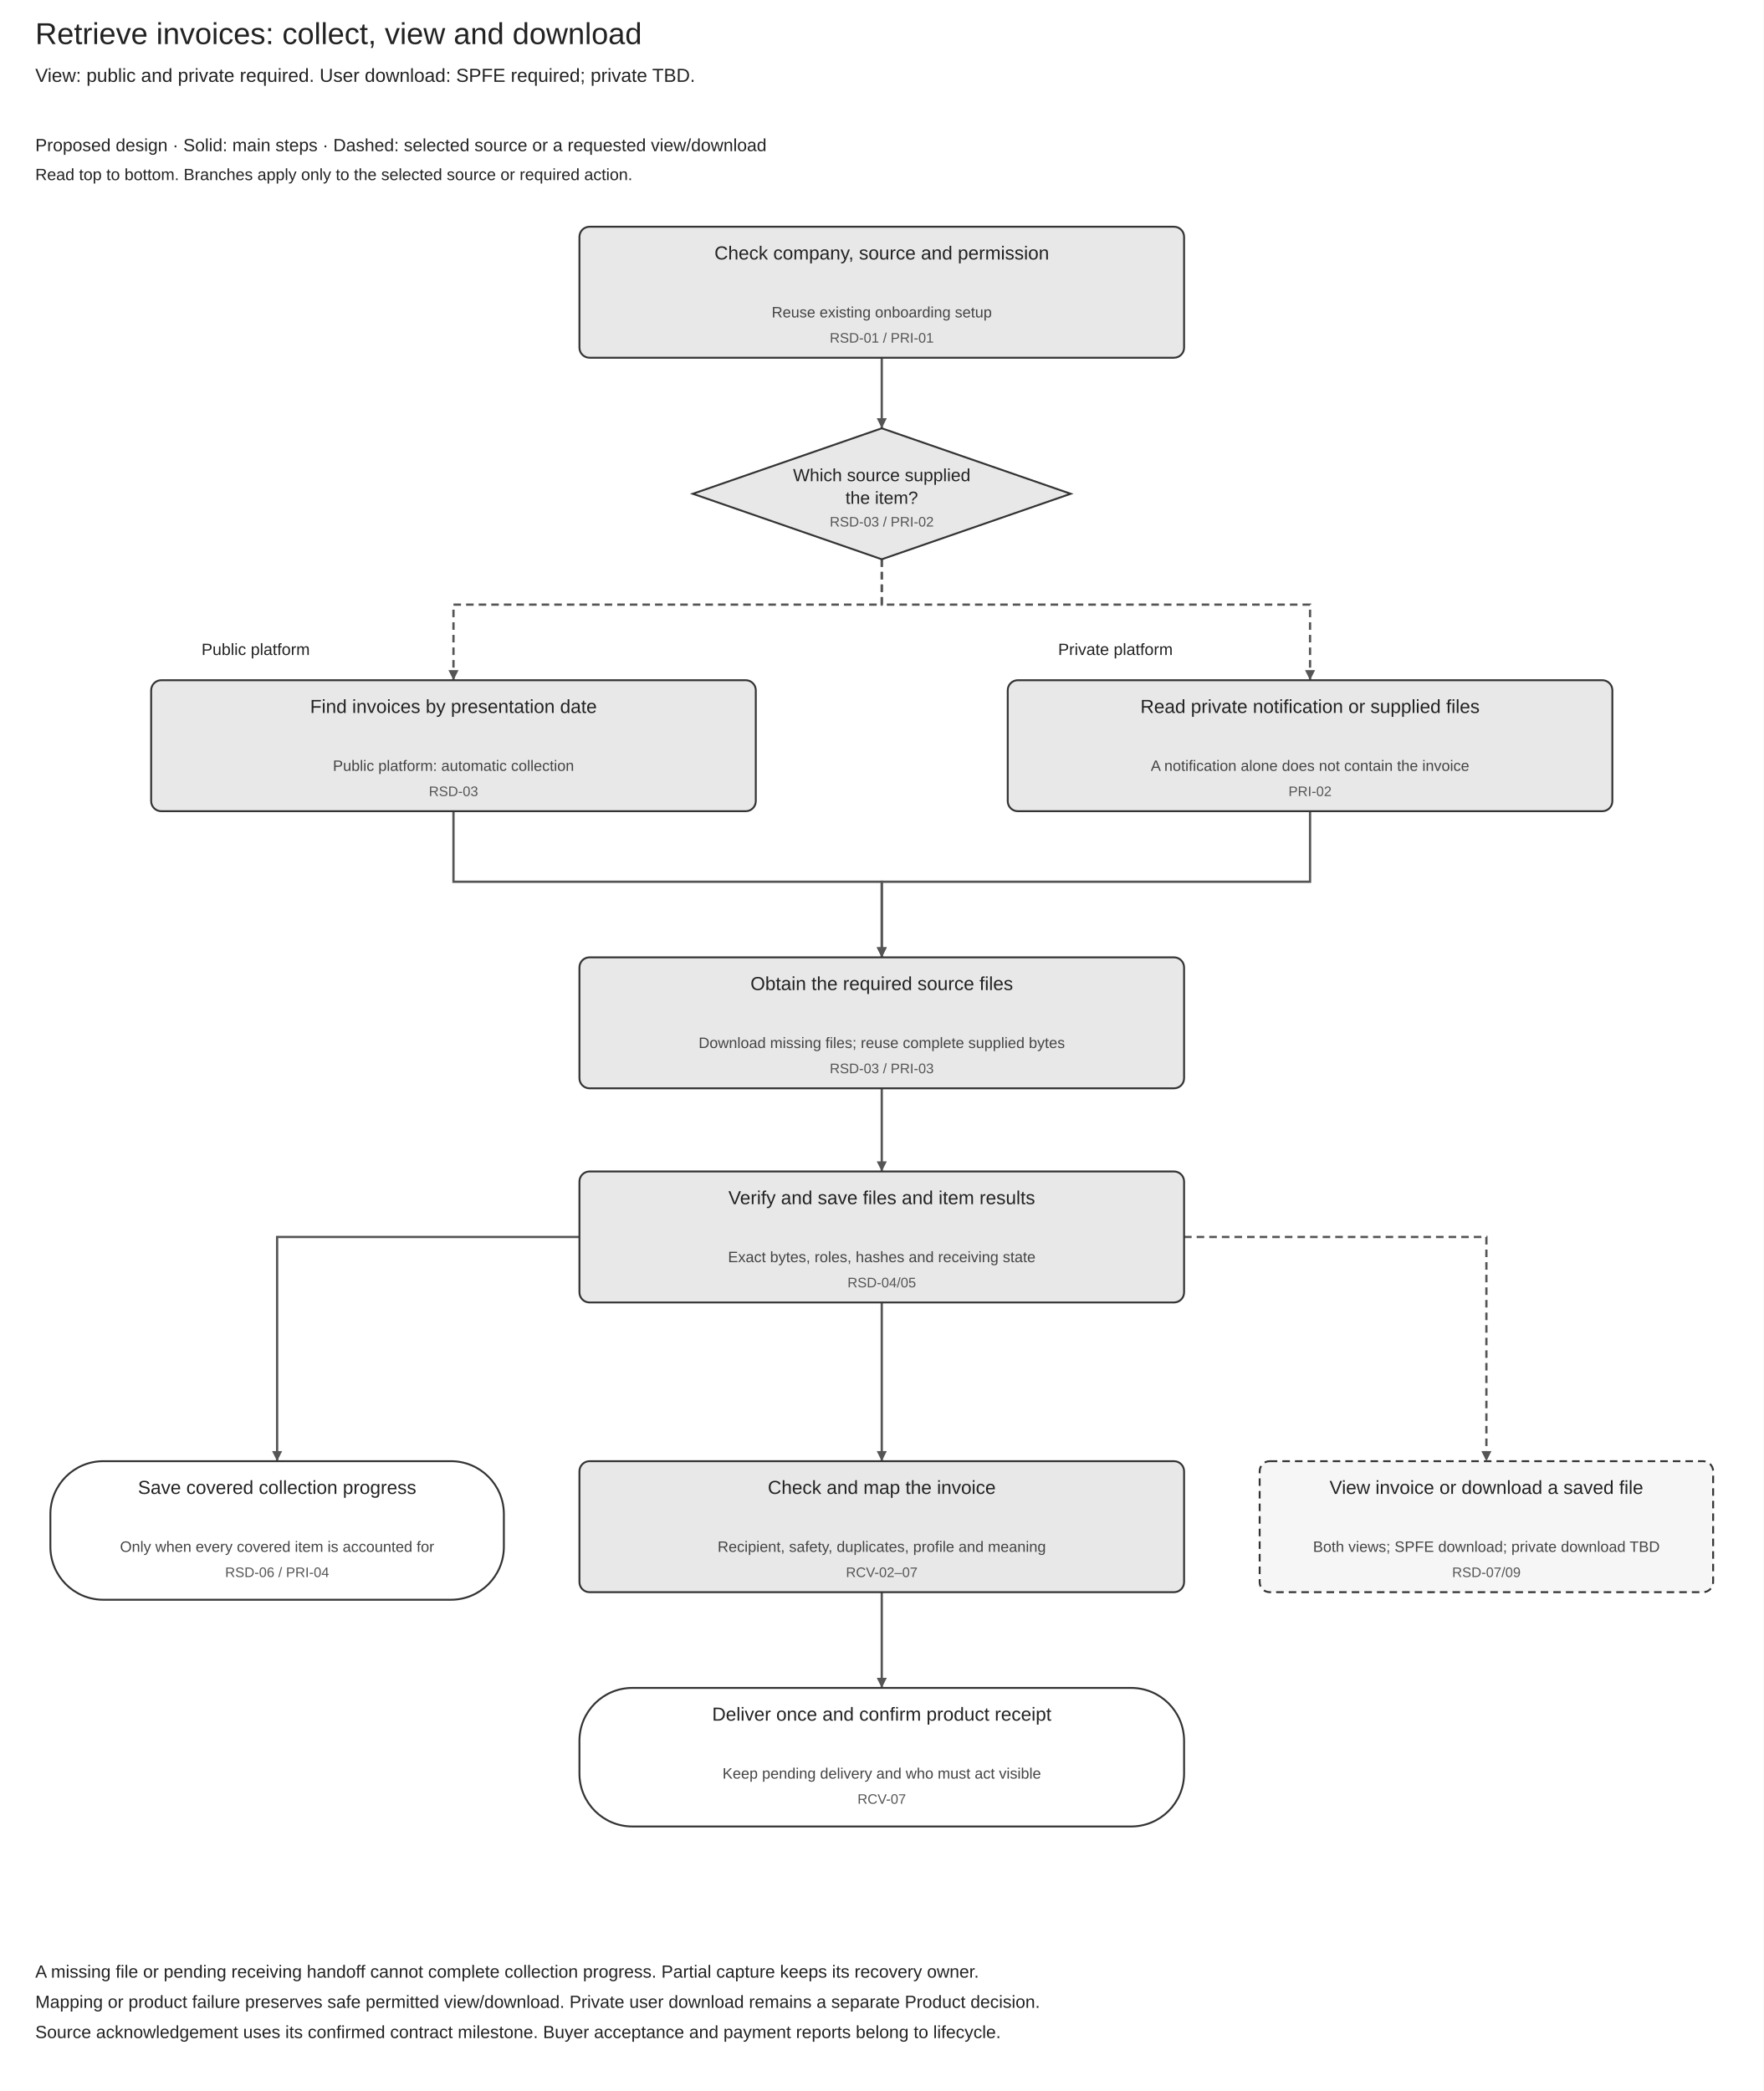
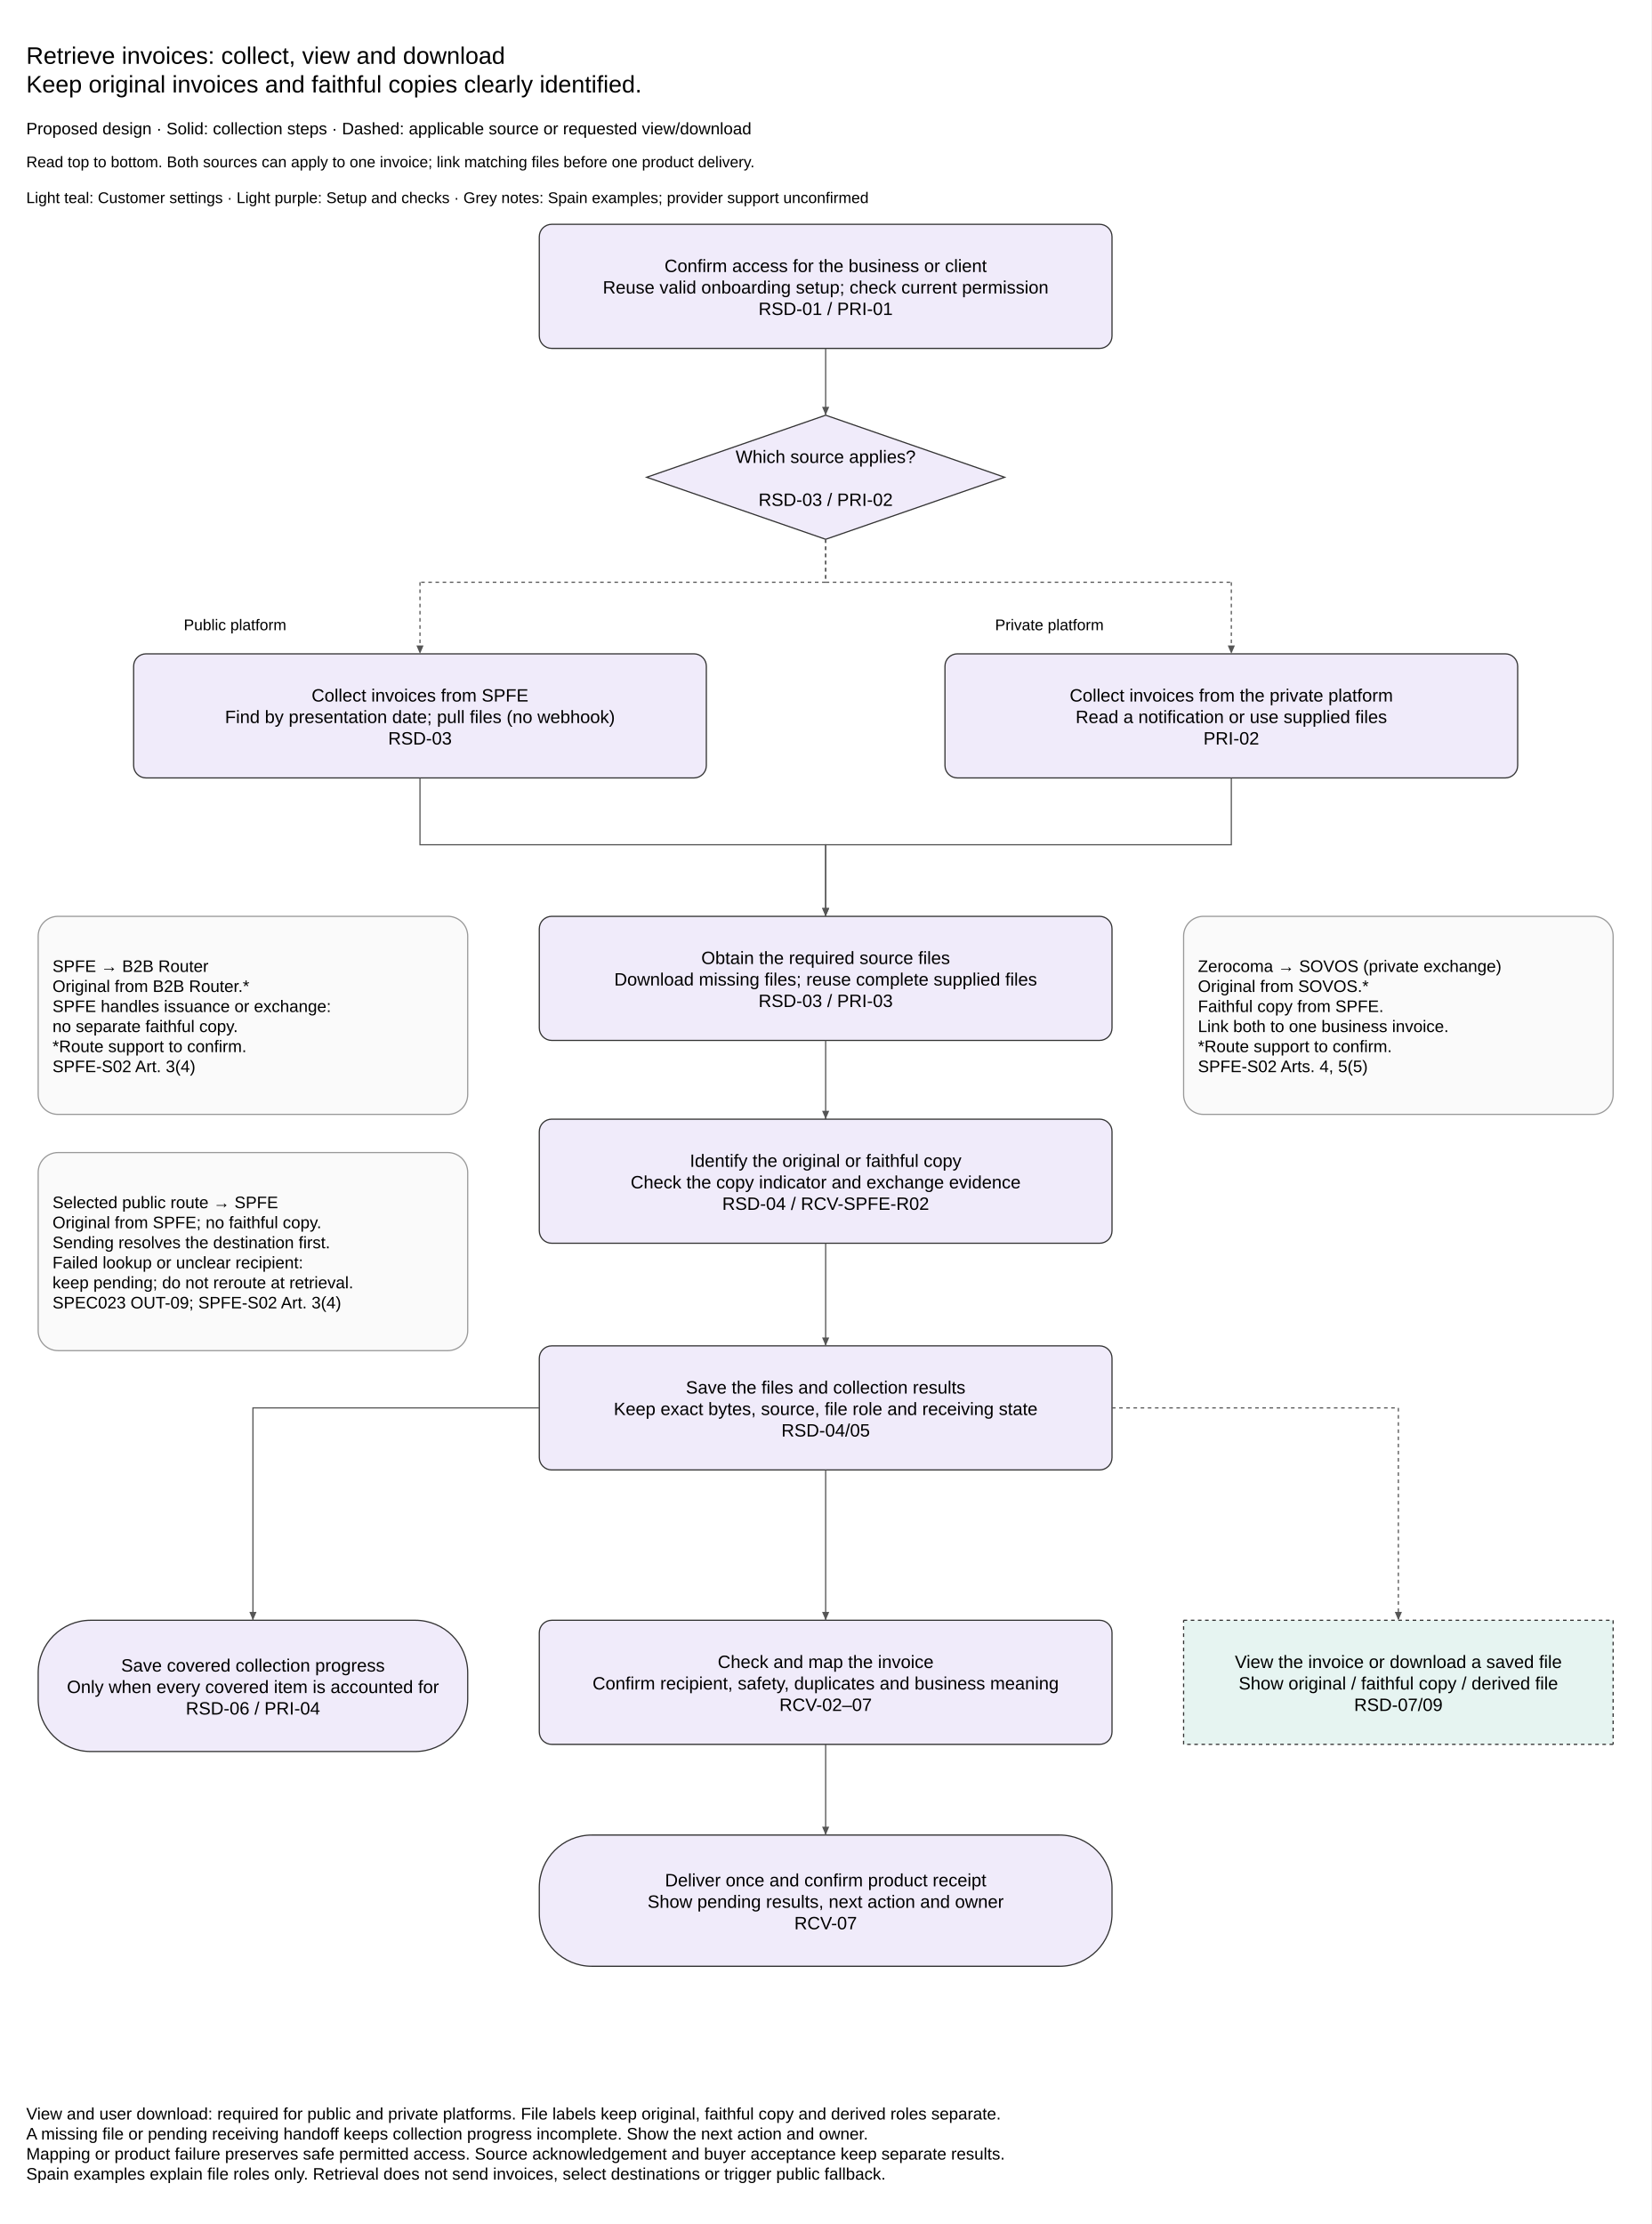
- <svg xmlns="http://www.w3.org/2000/svg" width="1400" height="1660" viewBox="0 0 1400 1660" role="img" aria-label="Retrieve invoices: collect, view and download">
-   <rect width="1400" height="1660" fill="white" />
-   <text x="28" y="35" font-family="Arial, sans-serif" font-size="24" text-anchor="start" fill="#222222">Retrieve invoices: collect, view and download</text>
-   <text x="28" y="65" font-family="Arial, sans-serif" font-size="15" text-anchor="start" fill="#222222">View: public and private required. User download: SPFE required; private TBD.</text>
-   <text x="28" y="120" font-family="Arial, sans-serif" font-size="14" text-anchor="start" fill="#222222">Proposed design · Solid: main steps · Dashed: selected source or a requested view/download</text>
-   <text x="28" y="143" font-family="Arial, sans-serif" font-size="13" text-anchor="start" fill="#222222">Read top to bottom. Branches apply only to the selected source or required action.</text>
-   <path d="M 700,284 L 700,340" fill="none" stroke="#555555" stroke-width="1.8" />
-   <path d="M 700,340 L 704.0,332.0 L 696.0,332.0 Z" fill="#555555" />
-   <path d="M 700,444 L 700,480 L 360,480 L 360,540" fill="none" stroke="#555555" stroke-width="1.8" stroke-dasharray="6 4" />
-   <path d="M 360,540 L 364.0,532.0 L 356.0,532.0 Z" fill="#555555" />
-   <path d="M 700,444 L 700,480 L 1040,480 L 1040,540" fill="none" stroke="#555555" stroke-width="1.8" stroke-dasharray="6 4" />
-   <path d="M 1040,540 L 1044.0,532.0 L 1036.0,532.0 Z" fill="#555555" />
-   <path d="M 360,644 L 360,700 L 700,700 L 700,760" fill="none" stroke="#555555" stroke-width="1.8" />
-   <path d="M 700,760 L 704.0,752.0 L 696.0,752.0 Z" fill="#555555" />
-   <path d="M 1040,644 L 1040,700 L 700,700 L 700,760" fill="none" stroke="#555555" stroke-width="1.8" />
-   <path d="M 700,760 L 704.0,752.0 L 696.0,752.0 Z" fill="#555555" />
-   <path d="M 700,864 L 700,930" fill="none" stroke="#555555" stroke-width="1.8" />
-   <path d="M 700,930 L 704.0,922.0 L 696.0,922.0 Z" fill="#555555" />
-   <path d="M 700,1034 L 700,1160" fill="none" stroke="#555555" stroke-width="1.8" />
-   <path d="M 700,1160 L 704.0,1152.0 L 696.0,1152.0 Z" fill="#555555" />
-   <path d="M 460,982 L 220,982 L 220,1160" fill="none" stroke="#555555" stroke-width="1.8" />
-   <path d="M 220,1160 L 224.0,1152.0 L 216.0,1152.0 Z" fill="#555555" />
-   <path d="M 940,982 L 1180,982 L 1180,1160" fill="none" stroke="#555555" stroke-width="1.8" stroke-dasharray="6 4" />
-   <path d="M 1180,1160 L 1184.0,1152.0 L 1176.0,1152.0 Z" fill="#555555" />
-   <path d="M 700,1264 L 700,1340" fill="none" stroke="#555555" stroke-width="1.8" />
-   <path d="M 700,1340 L 704.0,1332.0 L 696.0,1332.0 Z" fill="#555555" />
-   <a href="../../specs/invoice-receiving/SPEC-SEI-026-invoice-retrieval-logical-feature-specification.md" aria-label="RSD-01 / PRI-01 Check company, source and permission">
-     <rect x="460" y="180" width="480" height="104" rx="8" fill="#e8e8e8" stroke="#333333" stroke-width="1.5" />
-     <text x="700.0" y="206" font-family="Arial, sans-serif" font-size="15" text-anchor="middle" fill="#222222">Check company, source and permission</text>
-     <text x="700.0" y="252" font-family="Arial, sans-serif" font-size="12" text-anchor="middle" fill="#444444">Reuse existing onboarding setup</text>
-     <text x="700.0" y="272" font-family="Arial, sans-serif" font-size="11" text-anchor="middle" fill="#555555">RSD-01 / PRI-01</text>
-   </a>
-   <a href="../../specs/invoice-receiving/SPEC-SEI-026-invoice-retrieval-logical-feature-specification.md" aria-label="RSD-03 / PRI-02 Which source supplied the item?">
-     <path d="M 700.0,340 L 850,392.0 L 700.0,444 L 550,392.0 Z" fill="#e8e8e8" stroke="#333333" stroke-width="1.5" />
-     <text x="700.0" y="382" font-family="Arial, sans-serif" font-size="14" text-anchor="middle" fill="#222222">Which source supplied</text>
-     <text x="700.0" y="400" font-family="Arial, sans-serif" font-size="14" text-anchor="middle" fill="#222222">the item?</text>
-     <text x="700.0" y="418" font-family="Arial, sans-serif" font-size="11" text-anchor="middle" fill="#555555">RSD-03 / PRI-02</text>
-   </a>
-   <a href="../../specs/invoice-receiving/SPEC-SEI-026-invoice-retrieval-logical-feature-specification.md" aria-label="RSD-03 Find invoices by presentation date">
-     <rect x="120" y="540" width="480" height="104" rx="8" fill="#e8e8e8" stroke="#333333" stroke-width="1.5" />
-     <text x="360.0" y="566" font-family="Arial, sans-serif" font-size="15" text-anchor="middle" fill="#222222">Find invoices by presentation date</text>
-     <text x="360.0" y="612" font-family="Arial, sans-serif" font-size="12" text-anchor="middle" fill="#444444">Public platform: automatic collection</text>
-     <text x="360.0" y="632" font-family="Arial, sans-serif" font-size="11" text-anchor="middle" fill="#555555">RSD-03</text>
-   </a>
-   <a href="../../specs/invoice-receiving/SPEC-SEI-026-invoice-retrieval-logical-feature-specification.md" aria-label="PRI-02 Read private notification or supplied files">
-     <rect x="800" y="540" width="480" height="104" rx="8" fill="#e8e8e8" stroke="#333333" stroke-width="1.5" />
-     <text x="1040.0" y="566" font-family="Arial, sans-serif" font-size="15" text-anchor="middle" fill="#222222">Read private notification or supplied files</text>
-     <text x="1040.0" y="612" font-family="Arial, sans-serif" font-size="12" text-anchor="middle" fill="#444444">A notification alone does not contain the invoice</text>
-     <text x="1040.0" y="632" font-family="Arial, sans-serif" font-size="11" text-anchor="middle" fill="#555555">PRI-02</text>
-   </a>
-   <a href="../../specs/invoice-receiving/SPEC-SEI-026-invoice-retrieval-logical-feature-specification.md" aria-label="RSD-03 / PRI-03 Obtain the required source files">
-     <rect x="460" y="760" width="480" height="104" rx="8" fill="#e8e8e8" stroke="#333333" stroke-width="1.5" />
-     <text x="700.0" y="786" font-family="Arial, sans-serif" font-size="15" text-anchor="middle" fill="#222222">Obtain the required source files</text>
-     <text x="700.0" y="832" font-family="Arial, sans-serif" font-size="12" text-anchor="middle" fill="#444444">Download missing files; reuse complete supplied bytes</text>
-     <text x="700.0" y="852" font-family="Arial, sans-serif" font-size="11" text-anchor="middle" fill="#555555">RSD-03 / PRI-03</text>
-   </a>
-   <a href="../../specs/invoice-receiving/SPEC-SEI-026-invoice-retrieval-logical-feature-specification.md" aria-label="RSD-04/05 Verify and save files and item results">
-     <rect x="460" y="930" width="480" height="104" rx="8" fill="#e8e8e8" stroke="#333333" stroke-width="1.5" />
-     <text x="700.0" y="956" font-family="Arial, sans-serif" font-size="15" text-anchor="middle" fill="#222222">Verify and save files and item results</text>
-     <text x="700.0" y="1002" font-family="Arial, sans-serif" font-size="12" text-anchor="middle" fill="#444444">Exact bytes, roles, hashes and receiving state</text>
-     <text x="700.0" y="1022" font-family="Arial, sans-serif" font-size="11" text-anchor="middle" fill="#555555">RSD-04/05</text>
-   </a>
-   <a href="../../specs/invoice-receiving/SPEC-SEI-026-invoice-retrieval-logical-feature-specification.md" aria-label="RSD-06 / PRI-04 Save covered collection progress">
-     <rect x="40" y="1160" width="360" height="110" rx="42" fill="#ffffff" stroke="#333333" stroke-width="1.5" />
-     <text x="220.0" y="1186" font-family="Arial, sans-serif" font-size="15" text-anchor="middle" fill="#222222">Save covered collection progress</text>
-     <text x="220.0" y="1232" font-family="Arial, sans-serif" font-size="12" text-anchor="middle" fill="#444444">Only when every covered item is accounted for</text>
-     <text x="220.0" y="1252" font-family="Arial, sans-serif" font-size="11" text-anchor="middle" fill="#555555">RSD-06 / PRI-04</text>
-   </a>
-   <a href="../../specs/invoice-receiving/SPEC-SEI-026-invoice-retrieval-logical-feature-specification.md" aria-label="RCV-02–07 Check and map the invoice">
-     <rect x="460" y="1160" width="480" height="104" rx="8" fill="#e8e8e8" stroke="#333333" stroke-width="1.5" />
-     <text x="700.0" y="1186" font-family="Arial, sans-serif" font-size="15" text-anchor="middle" fill="#222222">Check and map the invoice</text>
-     <text x="700.0" y="1232" font-family="Arial, sans-serif" font-size="12" text-anchor="middle" fill="#444444">Recipient, safety, duplicates, profile and meaning</text>
-     <text x="700.0" y="1252" font-family="Arial, sans-serif" font-size="11" text-anchor="middle" fill="#555555">RCV-02–07</text>
-   </a>
-   <a href="../../specs/invoice-receiving/SPEC-SEI-026-invoice-retrieval-logical-feature-specification.md" aria-label="RSD-07/09 View invoice or download a saved file">
-     <rect x="1000" y="1160" width="360" height="104" rx="8" fill="#f6f6f6" stroke="#333333" stroke-width="1.5" stroke-dasharray="6 4" />
-     <text x="1180.0" y="1186" font-family="Arial, sans-serif" font-size="15" text-anchor="middle" fill="#222222">View invoice or download a saved file</text>
-     <text x="1180.0" y="1232" font-family="Arial, sans-serif" font-size="12" text-anchor="middle" fill="#444444">Both views; SPFE download; private download TBD</text>
-     <text x="1180.0" y="1252" font-family="Arial, sans-serif" font-size="11" text-anchor="middle" fill="#555555">RSD-07/09</text>
-   </a>
-   <a href="../../specs/invoice-receiving/SPEC-SEI-026-invoice-retrieval-logical-feature-specification.md" aria-label="RCV-07 Deliver once and confirm product receipt">
-     <rect x="460" y="1340" width="480" height="110" rx="42" fill="#ffffff" stroke="#333333" stroke-width="1.5" />
-     <text x="700.0" y="1366" font-family="Arial, sans-serif" font-size="15" text-anchor="middle" fill="#222222">Deliver once and confirm product receipt</text>
-     <text x="700.0" y="1412" font-family="Arial, sans-serif" font-size="12" text-anchor="middle" fill="#444444">Keep pending delivery and who must act visible</text>
-     <text x="700.0" y="1432" font-family="Arial, sans-serif" font-size="11" text-anchor="middle" fill="#555555">RCV-07</text>
-   </a>
-   <text x="160" y="520" font-family="Arial, sans-serif" font-size="13" text-anchor="start" fill="#222222">Public platform</text>
-   <text x="840" y="520" font-family="Arial, sans-serif" font-size="13" text-anchor="start" fill="#222222">Private platform</text>
-   <text x="28" y="1570" font-family="Arial, sans-serif" font-size="14" text-anchor="start" fill="#222222">A missing file or pending receiving handoff cannot complete collection progress. Partial capture keeps its recovery owner.</text>
-   <text x="28" y="1594" font-family="Arial, sans-serif" font-size="14" text-anchor="start" fill="#222222">Mapping or product failure preserves safe permitted view/download. Private user download remains a separate Product decision.</text>
-   <text x="28" y="1618" font-family="Arial, sans-serif" font-size="14" text-anchor="start" fill="#222222">Source acknowledgement uses its confirmed contract milestone. Buyer acceptance and payment reports belong to lifecycle.</text>
+ <svg xmlns="http://www.w3.org/2000/svg" aria-label="Retrieve invoices: collect, view and download&#10;Keep original invoices and faithful copies clearly identified." width="1384" height="1864" viewBox="8 -8 1384 1864" role="img">
+   <rect x="8" y="-8" width="1384" height="1864" fill="white" />
+   <g id="title">
+     <g fill="#000000" font-family="Helvetica" font-size="20.0" text-anchor="start">
+       <text x="30.0" y="45.5" fill="#000000" font-family="Arial" font-size="20.0" text-anchor="start">Retrieve invoices: collect, view and download</text>
+       <text x="30.0" y="69.5" fill="#000000" font-family="Arial" font-size="20.0" text-anchor="start">Keep original invoices and faithful copies clearly identified.</text>
+     </g>
+   </g>
+   <g id="legend">
+     <g fill="#000000" font-family="Helvetica" font-size="14.0" text-anchor="start">
+       <text x="30.0" y="104.6" fill="#000000" font-family="Arial" font-size="14.0" text-anchor="start">Proposed design · Solid: collection steps · Dashed: applicable source or requested view/download</text>
+     </g>
+   </g>
+   <g id="behaviour-legend">
+     <g fill="#000000" font-family="Helvetica" font-size="13.0" text-anchor="start">
+       <text x="30.0" y="132.2" fill="#000000" font-family="Arial" font-size="13.0" text-anchor="start">Read top to bottom. Both sources can apply to one invoice; link matching files before one product delivery.</text>
+     </g>
+   </g>
+   <a id="authority" href="../../specs/invoice-receiving/SPEC-SEI-026-invoice-retrieval-logical-feature-specification.md">
+     <rect x="460.0" y="180.0" width="480.0" height="104.0" rx="10.4" fill="#F0EBFA" stroke="#333333" stroke-width="1" />
+     <g fill="#000000" font-family="Helvetica" font-size="15.0" text-anchor="middle">
+       <text x="700.0" y="220.0" fill="#000000" font-family="Arial" font-size="15.0" text-anchor="middle">Confirm access for the business or client</text>
+       <text x="700.0" y="238.0" fill="#000000" font-family="Arial" font-size="15.0" text-anchor="middle">Reuse valid onboarding setup; check current permission</text>
+       <text x="700.0" y="256.0" fill="#000000" font-family="Arial" font-size="15.0" text-anchor="middle">RSD-01 / PRI-01</text>
+     </g>
+   </a>
+   <a id="source" href="../../specs/invoice-receiving/SPEC-SEI-026-invoice-retrieval-logical-feature-specification.md">
+     <path d="M 700.0,340.0 L 850.0,392.0 L 700.0,444.0 L 550.0,392.0 Z" fill="#F0EBFA" stroke="#333333" stroke-width="1" />
+     <g fill="#000000" font-family="Helvetica" font-size="15.0" text-anchor="middle">
+       <text x="700.0" y="380.0" fill="#000000" font-family="Arial" font-size="15.0" text-anchor="middle">Which source applies?</text>
+       <text x="700.0" y="398.0" fill="#000000" font-family="Arial" font-size="15.0" text-anchor="middle" />
+       <text x="700.0" y="416.0" fill="#000000" font-family="Arial" font-size="15.0" text-anchor="middle">RSD-03 / PRI-02</text>
+     </g>
+   </a>
+   <a id="public" href="../../specs/invoice-receiving/SPEC-SEI-026-invoice-retrieval-logical-feature-specification.md">
+     <rect x="120.0" y="540.0" width="480.0" height="104.0" rx="10.4" fill="#F0EBFA" stroke="#333333" stroke-width="1" />
+     <g fill="#000000" font-family="Helvetica" font-size="15.0" text-anchor="middle">
+       <text x="360.0" y="580.0" fill="#000000" font-family="Arial" font-size="15.0" text-anchor="middle">Collect invoices from SPFE</text>
+       <text x="360.0" y="598.0" fill="#000000" font-family="Arial" font-size="15.0" text-anchor="middle">Find by presentation date; pull files (no webhook)</text>
+       <text x="360.0" y="616.0" fill="#000000" font-family="Arial" font-size="15.0" text-anchor="middle">RSD-03</text>
+     </g>
+   </a>
+   <a id="private" href="../../specs/invoice-receiving/SPEC-SEI-026-invoice-retrieval-logical-feature-specification.md">
+     <rect x="800.0" y="540.0" width="480.0" height="104.0" rx="10.4" fill="#F0EBFA" stroke="#333333" stroke-width="1" />
+     <g fill="#000000" font-family="Helvetica" font-size="15.0" text-anchor="middle">
+       <text x="1040.0" y="580.0" fill="#000000" font-family="Arial" font-size="15.0" text-anchor="middle">Collect invoices from the private platform</text>
+       <text x="1040.0" y="598.0" fill="#000000" font-family="Arial" font-size="15.0" text-anchor="middle">Read a notification or use supplied files</text>
+       <text x="1040.0" y="616.0" fill="#000000" font-family="Arial" font-size="15.0" text-anchor="middle">PRI-02</text>
+     </g>
+   </a>
+   <a id="files" href="../../specs/invoice-receiving/SPEC-SEI-026-invoice-retrieval-logical-feature-specification.md">
+     <rect x="460.0" y="760.0" width="480.0" height="104.0" rx="10.4" fill="#F0EBFA" stroke="#333333" stroke-width="1" />
+     <g fill="#000000" font-family="Helvetica" font-size="15.0" text-anchor="middle">
+       <text x="700.0" y="800.0" fill="#000000" font-family="Arial" font-size="15.0" text-anchor="middle">Obtain the required source files</text>
+       <text x="700.0" y="818.0" fill="#000000" font-family="Arial" font-size="15.0" text-anchor="middle">Download missing files; reuse complete supplied files</text>
+       <text x="700.0" y="836.0" fill="#000000" font-family="Arial" font-size="15.0" text-anchor="middle">RSD-03 / PRI-03</text>
+     </g>
+   </a>
+   <a id="capture" href="../../specs/invoice-receiving/SPEC-SEI-026-invoice-retrieval-logical-feature-specification.md">
+     <rect x="460.0" y="1120.0" width="480.0" height="104.0" rx="10.4" fill="#F0EBFA" stroke="#333333" stroke-width="1" />
+     <g fill="#000000" font-family="Helvetica" font-size="15.0" text-anchor="middle">
+       <text x="700.0" y="1160.0" fill="#000000" font-family="Arial" font-size="15.0" text-anchor="middle">Save the files and collection results</text>
+       <text x="700.0" y="1178.0" fill="#000000" font-family="Arial" font-size="15.0" text-anchor="middle">Keep exact bytes, source, file role and receiving state</text>
+       <text x="700.0" y="1196.0" fill="#000000" font-family="Arial" font-size="15.0" text-anchor="middle">RSD-04/05</text>
+     </g>
+   </a>
+   <a id="progress" href="../../specs/invoice-receiving/SPEC-SEI-026-invoice-retrieval-logical-feature-specification.md">
+     <rect x="40.0" y="1350.0" width="360.0" height="110.0" rx="44.0" fill="#F0EBFA" stroke="#333333" stroke-width="1" />
+     <g fill="#000000" font-family="Helvetica" font-size="15.0" text-anchor="middle">
+       <text x="220.0" y="1393.0" fill="#000000" font-family="Arial" font-size="15.0" text-anchor="middle">Save covered collection progress</text>
+       <text x="220.0" y="1411.0" fill="#000000" font-family="Arial" font-size="15.0" text-anchor="middle">Only when every covered item is accounted for</text>
+       <text x="220.0" y="1429.0" fill="#000000" font-family="Arial" font-size="15.0" text-anchor="middle">RSD-06 / PRI-04</text>
+     </g>
+   </a>
+   <a id="process" href="../../specs/invoice-receiving/SPEC-SEI-026-invoice-retrieval-logical-feature-specification.md">
+     <rect x="460.0" y="1350.0" width="480.0" height="104.0" rx="10.4" fill="#F0EBFA" stroke="#333333" stroke-width="1" />
+     <g fill="#000000" font-family="Helvetica" font-size="15.0" text-anchor="middle">
+       <text x="700.0" y="1390.0" fill="#000000" font-family="Arial" font-size="15.0" text-anchor="middle">Check and map the invoice</text>
+       <text x="700.0" y="1408.0" fill="#000000" font-family="Arial" font-size="15.0" text-anchor="middle">Confirm recipient, safety, duplicates and business meaning</text>
+       <text x="700.0" y="1426.0" fill="#000000" font-family="Arial" font-size="15.0" text-anchor="middle">RCV-02–07</text>
+     </g>
+   </a>
+   <a id="savedread" href="../../specs/invoice-receiving/SPEC-SEI-026-invoice-retrieval-logical-feature-specification.md">
+     <rect x="1000" y="1350" width="360" height="104" fill="#E6F4F1" />
+     <path d="M 1000.0,1350.0 L 1003.0,1350.0 M 1006.0,1350.0 L 1009.0,1350.0 M 1012.0,1350.0 L 1015.0,1350.0 M 1018.0,1350.0 L 1021.0,1350.0 M 1024.0,1350.0 L 1027.0,1350.0 M 1030.0,1350.0 L 1033.0,1350.0 M 1036.0,1350.0 L 1039.0,1350.0 M 1042.0,1350.0 L 1045.0,1350.0 M 1048.0,1350.0 L 1051.0,1350.0 M 1054.0,1350.0 L 1057.0,1350.0 M 1060.0,1350.0 L 1063.0,1350.0 M 1066.0,1350.0 L 1069.0,1350.0 M 1072.0,1350.0 L 1075.0,1350.0 M 1078.0,1350.0 L 1081.0,1350.0 M 1084.0,1350.0 L 1087.0,1350.0 M 1090.0,1350.0 L 1093.0,1350.0 M 1096.0,1350.0 L 1099.0,1350.0 M 1102.0,1350.0 L 1105.0,1350.0 M 1108.0,1350.0 L 1111.0,1350.0 M 1114.0,1350.0 L 1117.0,1350.0 M 1120.0,1350.0 L 1123.0,1350.0 M 1126.0,1350.0 L 1129.0,1350.0 M 1132.0,1350.0 L 1135.0,1350.0 M 1138.0,1350.0 L 1141.0,1350.0 M 1144.0,1350.0 L 1147.0,1350.0 M 1150.0,1350.0 L 1153.0,1350.0 M 1156.0,1350.0 L 1159.0,1350.0 M 1162.0,1350.0 L 1165.0,1350.0 M 1168.0,1350.0 L 1171.0,1350.0 M 1174.0,1350.0 L 1177.0,1350.0 M 1180.0,1350.0 L 1183.0,1350.0 M 1186.0,1350.0 L 1189.0,1350.0 M 1192.0,1350.0 L 1195.0,1350.0 M 1198.0,1350.0 L 1201.0,1350.0 M 1204.0,1350.0 L 1207.0,1350.0 M 1210.0,1350.0 L 1213.0,1350.0 M 1216.0,1350.0 L 1219.0,1350.0 M 1222.0,1350.0 L 1225.0,1350.0 M 1228.0,1350.0 L 1231.0,1350.0 M 1234.0,1350.0 L 1237.0,1350.0 M 1240.0,1350.0 L 1243.0,1350.0 M 1246.0,1350.0 L 1249.0,1350.0 M 1252.0,1350.0 L 1255.0,1350.0 M 1258.0,1350.0 L 1261.0,1350.0 M 1264.0,1350.0 L 1267.0,1350.0 M 1270.0,1350.0 L 1273.0,1350.0 M 1276.0,1350.0 L 1279.0,1350.0 M 1282.0,1350.0 L 1285.0,1350.0 M 1288.0,1350.0 L 1291.0,1350.0 M 1294.0,1350.0 L 1297.0,1350.0 M 1300.0,1350.0 L 1303.0,1350.0 M 1306.0,1350.0 L 1309.0,1350.0 M 1312.0,1350.0 L 1315.0,1350.0 M 1318.0,1350.0 L 1321.0,1350.0 M 1324.0,1350.0 L 1327.0,1350.0 M 1330.0,1350.0 L 1333.0,1350.0 M 1336.0,1350.0 L 1339.0,1350.0 M 1342.0,1350.0 L 1345.0,1350.0 M 1348.0,1350.0 L 1351.0,1350.0 M 1354.0,1350.0 L 1357.0,1350.0 M 1360.0,1350.0 L 1360.0,1353.0 M 1360.0,1356.0 L 1360.0,1359.0 M 1360.0,1362.0 L 1360.0,1365.0 M 1360.0,1368.0 L 1360.0,1371.0 M 1360.0,1374.0 L 1360.0,1377.0 M 1360.0,1380.0 L 1360.0,1383.0 M 1360.0,1386.0 L 1360.0,1389.0 M 1360.0,1392.0 L 1360.0,1395.0 M 1360.0,1398.0 L 1360.0,1401.0 M 1360.0,1404.0 L 1360.0,1407.0 M 1360.0,1410.0 L 1360.0,1413.0 M 1360.0,1416.0 L 1360.0,1419.0 M 1360.0,1422.0 L 1360.0,1425.0 M 1360.0,1428.0 L 1360.0,1431.0 M 1360.0,1434.0 L 1360.0,1437.0 M 1360.0,1440.0 L 1360.0,1443.0 M 1360.0,1446.0 L 1360.0,1449.0 M 1360.0,1452.0 L 1360.0,1454.0 M 1360.0,1454.0 L 1357.0,1454.0 M 1354.0,1454.0 L 1351.0,1454.0 M 1348.0,1454.0 L 1345.0,1454.0 M 1342.0,1454.0 L 1339.0,1454.0 M 1336.0,1454.0 L 1333.0,1454.0 M 1330.0,1454.0 L 1327.0,1454.0 M 1324.0,1454.0 L 1321.0,1454.0 M 1318.0,1454.0 L 1315.0,1454.0 M 1312.0,1454.0 L 1309.0,1454.0 M 1306.0,1454.0 L 1303.0,1454.0 M 1300.0,1454.0 L 1297.0,1454.0 M 1294.0,1454.0 L 1291.0,1454.0 M 1288.0,1454.0 L 1285.0,1454.0 M 1282.0,1454.0 L 1279.0,1454.0 M 1276.0,1454.0 L 1273.0,1454.0 M 1270.0,1454.0 L 1267.0,1454.0 M 1264.0,1454.0 L 1261.0,1454.0 M 1258.0,1454.0 L 1255.0,1454.0 M 1252.0,1454.0 L 1249.0,1454.0 M 1246.0,1454.0 L 1243.0,1454.0 M 1240.0,1454.0 L 1237.0,1454.0 M 1234.0,1454.0 L 1231.0,1454.0 M 1228.0,1454.0 L 1225.0,1454.0 M 1222.0,1454.0 L 1219.0,1454.0 M 1216.0,1454.0 L 1213.0,1454.0 M 1210.0,1454.0 L 1207.0,1454.0 M 1204.0,1454.0 L 1201.0,1454.0 M 1198.0,1454.0 L 1195.0,1454.0 M 1192.0,1454.0 L 1189.0,1454.0 M 1186.0,1454.0 L 1183.0,1454.0 M 1180.0,1454.0 L 1177.0,1454.0 M 1174.0,1454.0 L 1171.0,1454.0 M 1168.0,1454.0 L 1165.0,1454.0 M 1162.0,1454.0 L 1159.0,1454.0 M 1156.0,1454.0 L 1153.0,1454.0 M 1150.0,1454.0 L 1147.0,1454.0 M 1144.0,1454.0 L 1141.0,1454.0 M 1138.0,1454.0 L 1135.0,1454.0 M 1132.0,1454.0 L 1129.0,1454.0 M 1126.0,1454.0 L 1123.0,1454.0 M 1120.0,1454.0 L 1117.0,1454.0 M 1114.0,1454.0 L 1111.0,1454.0 M 1108.0,1454.0 L 1105.0,1454.0 M 1102.0,1454.0 L 1099.0,1454.0 M 1096.0,1454.0 L 1093.0,1454.0 M 1090.0,1454.0 L 1087.0,1454.0 M 1084.0,1454.0 L 1081.0,1454.0 M 1078.0,1454.0 L 1075.0,1454.0 M 1072.0,1454.0 L 1069.0,1454.0 M 1066.0,1454.0 L 1063.0,1454.0 M 1060.0,1454.0 L 1057.0,1454.0 M 1054.0,1454.0 L 1051.0,1454.0 M 1048.0,1454.0 L 1045.0,1454.0 M 1042.0,1454.0 L 1039.0,1454.0 M 1036.0,1454.0 L 1033.0,1454.0 M 1030.0,1454.0 L 1027.0,1454.0 M 1024.0,1454.0 L 1021.0,1454.0 M 1018.0,1454.0 L 1015.0,1454.0 M 1012.0,1454.0 L 1009.0,1454.0 M 1006.0,1454.0 L 1003.0,1454.0 M 1000.0,1454.0 L 1000.0,1451.0 M 1000.0,1448.0 L 1000.0,1445.0 M 1000.0,1442.0 L 1000.0,1439.0 M 1000.0,1436.0 L 1000.0,1433.0 M 1000.0,1430.0 L 1000.0,1427.0 M 1000.0,1424.0 L 1000.0,1421.0 M 1000.0,1418.0 L 1000.0,1415.0 M 1000.0,1412.0 L 1000.0,1409.0 M 1000.0,1406.0 L 1000.0,1403.0 M 1000.0,1400.0 L 1000.0,1397.0 M 1000.0,1394.0 L 1000.0,1391.0 M 1000.0,1388.0 L 1000.0,1385.0 M 1000.0,1382.0 L 1000.0,1379.0 M 1000.0,1376.0 L 1000.0,1373.0 M 1000.0,1370.0 L 1000.0,1367.0 M 1000.0,1364.0 L 1000.0,1361.0 M 1000.0,1358.0 L 1000.0,1355.0 M 1000.0,1352.0 L 1000.0,1350.0" fill="#E6F4F1" stroke="#333333" stroke-width="1" />
+     <g fill="#000000" font-family="Helvetica" font-size="15.0" text-anchor="middle">
+       <text x="1180.0" y="1390.0" fill="#000000" font-family="Arial" font-size="15.0" text-anchor="middle">View the invoice or download a saved file</text>
+       <text x="1180.0" y="1408.0" fill="#000000" font-family="Arial" font-size="15.0" text-anchor="middle">Show original / faithful copy / derived file</text>
+       <text x="1180.0" y="1426.0" fill="#000000" font-family="Arial" font-size="15.0" text-anchor="middle">RSD-07/09</text>
+     </g>
+   </a>
+   <a id="product" href="../../specs/invoice-receiving/SPEC-SEI-026-invoice-retrieval-logical-feature-specification.md">
+     <rect x="460.0" y="1530.0" width="480.0" height="110.0" rx="44.0" fill="#F0EBFA" stroke="#333333" stroke-width="1" />
+     <g fill="#000000" font-family="Helvetica" font-size="15.0" text-anchor="middle">
+       <text x="700.0" y="1573.0" fill="#000000" font-family="Arial" font-size="15.0" text-anchor="middle">Deliver once and confirm product receipt</text>
+       <text x="700.0" y="1591.0" fill="#000000" font-family="Arial" font-size="15.0" text-anchor="middle">Show pending results, next action and owner</text>
+       <text x="700.0" y="1609.0" fill="#000000" font-family="Arial" font-size="15.0" text-anchor="middle">RCV-07</text>
+     </g>
+   </a>
+   <g id="edge-0">
+     <path d="M 700.0,284.0 L 700.0,340.0" fill="none" stroke="#555555" stroke-width="1" />
+     <path d="M 700.0,340.0 L 697.0,333.0 L 703.0,333.0 Z" fill="#555555" />
+   </g>
+   <g id="edge-1">
+     <path d="M 700.0,444.0 L 700.0,447.0 M 700.0,450.0 L 700.0,453.0 M 700.0,456.0 L 700.0,459.0 M 700.0,462.0 L 700.0,465.0 M 700.0,468.0 L 700.0,471.0 M 700.0,474.0 L 700.0,477.0 M 700.0,480.0 L 697.0,480.0 M 694.0,480.0 L 691.0,480.0 M 688.0,480.0 L 685.0,480.0 M 682.0,480.0 L 679.0,480.0 M 676.0,480.0 L 673.0,480.0 M 670.0,480.0 L 667.0,480.0 M 664.0,480.0 L 661.0,480.0 M 658.0,480.0 L 655.0,480.0 M 652.0,480.0 L 649.0,480.0 M 646.0,480.0 L 643.0,480.0 M 640.0,480.0 L 637.0,480.0 M 634.0,480.0 L 631.0,480.0 M 628.0,480.0 L 625.0,480.0 M 622.0,480.0 L 619.0,480.0 M 616.0,480.0 L 613.0,480.0 M 610.0,480.0 L 607.0,480.0 M 604.0,480.0 L 601.0,480.0 M 598.0,480.0 L 595.0,480.0 M 592.0,480.0 L 589.0,480.0 M 586.0,480.0 L 583.0,480.0 M 580.0,480.0 L 577.0,480.0 M 574.0,480.0 L 571.0,480.0 M 568.0,480.0 L 565.0,480.0 M 562.0,480.0 L 559.0,480.0 M 556.0,480.0 L 553.0,480.0 M 550.0,480.0 L 547.0,480.0 M 544.0,480.0 L 541.0,480.0 M 538.0,480.0 L 535.0,480.0 M 532.0,480.0 L 529.0,480.0 M 526.0,480.0 L 523.0,480.0 M 520.0,480.0 L 517.0,480.0 M 514.0,480.0 L 511.0,480.0 M 508.0,480.0 L 505.0,480.0 M 502.0,480.0 L 499.0,480.0 M 496.0,480.0 L 493.0,480.0 M 490.0,480.0 L 487.0,480.0 M 484.0,480.0 L 481.0,480.0 M 478.0,480.0 L 475.0,480.0 M 472.0,480.0 L 469.0,480.0 M 466.0,480.0 L 463.0,480.0 M 460.0,480.0 L 457.0,480.0 M 454.0,480.0 L 451.0,480.0 M 448.0,480.0 L 445.0,480.0 M 442.0,480.0 L 439.0,480.0 M 436.0,480.0 L 433.0,480.0 M 430.0,480.0 L 427.0,480.0 M 424.0,480.0 L 421.0,480.0 M 418.0,480.0 L 415.0,480.0 M 412.0,480.0 L 409.0,480.0 M 406.0,480.0 L 403.0,480.0 M 400.0,480.0 L 397.0,480.0 M 394.0,480.0 L 391.0,480.0 M 388.0,480.0 L 385.0,480.0 M 382.0,480.0 L 379.0,480.0 M 376.0,480.0 L 373.0,480.0 M 370.0,480.0 L 367.0,480.0 M 364.0,480.0 L 361.0,480.0 M 360.0,480.0 L 360.0,483.0 M 360.0,486.0 L 360.0,489.0 M 360.0,492.0 L 360.0,495.0 M 360.0,498.0 L 360.0,501.0 M 360.0,504.0 L 360.0,507.0 M 360.0,510.0 L 360.0,513.0 M 360.0,516.0 L 360.0,519.0 M 360.0,522.0 L 360.0,525.0 M 360.0,528.0 L 360.0,531.0 M 360.0,534.0 L 360.0,537.0" fill="none" stroke="#555555" stroke-width="1" />
+     <path d="M 360.0,540.0 L 357.0,533.0 L 363.0,533.0 Z" fill="#555555" />
+   </g>
+   <g id="edge-label-1">
+     <g fill="#000000" font-family="Helvetica" font-size="13.0" text-anchor="start">
+       <text x="162.0" y="520.2" fill="#000000" font-family="Arial" font-size="13.0" text-anchor="start">Public platform</text>
+     </g>
+   </g>
+   <g id="edge-2">
+     <path d="M 700.0,444.0 L 700.0,447.0 M 700.0,450.0 L 700.0,453.0 M 700.0,456.0 L 700.0,459.0 M 700.0,462.0 L 700.0,465.0 M 700.0,468.0 L 700.0,471.0 M 700.0,474.0 L 700.0,477.0 M 700.0,480.0 L 703.0,480.0 M 706.0,480.0 L 709.0,480.0 M 712.0,480.0 L 715.0,480.0 M 718.0,480.0 L 721.0,480.0 M 724.0,480.0 L 727.0,480.0 M 730.0,480.0 L 733.0,480.0 M 736.0,480.0 L 739.0,480.0 M 742.0,480.0 L 745.0,480.0 M 748.0,480.0 L 751.0,480.0 M 754.0,480.0 L 757.0,480.0 M 760.0,480.0 L 763.0,480.0 M 766.0,480.0 L 769.0,480.0 M 772.0,480.0 L 775.0,480.0 M 778.0,480.0 L 781.0,480.0 M 784.0,480.0 L 787.0,480.0 M 790.0,480.0 L 793.0,480.0 M 796.0,480.0 L 799.0,480.0 M 802.0,480.0 L 805.0,480.0 M 808.0,480.0 L 811.0,480.0 M 814.0,480.0 L 817.0,480.0 M 820.0,480.0 L 823.0,480.0 M 826.0,480.0 L 829.0,480.0 M 832.0,480.0 L 835.0,480.0 M 838.0,480.0 L 841.0,480.0 M 844.0,480.0 L 847.0,480.0 M 850.0,480.0 L 853.0,480.0 M 856.0,480.0 L 859.0,480.0 M 862.0,480.0 L 865.0,480.0 M 868.0,480.0 L 871.0,480.0 M 874.0,480.0 L 877.0,480.0 M 880.0,480.0 L 883.0,480.0 M 886.0,480.0 L 889.0,480.0 M 892.0,480.0 L 895.0,480.0 M 898.0,480.0 L 901.0,480.0 M 904.0,480.0 L 907.0,480.0 M 910.0,480.0 L 913.0,480.0 M 916.0,480.0 L 919.0,480.0 M 922.0,480.0 L 925.0,480.0 M 928.0,480.0 L 931.0,480.0 M 934.0,480.0 L 937.0,480.0 M 940.0,480.0 L 943.0,480.0 M 946.0,480.0 L 949.0,480.0 M 952.0,480.0 L 955.0,480.0 M 958.0,480.0 L 961.0,480.0 M 964.0,480.0 L 967.0,480.0 M 970.0,480.0 L 973.0,480.0 M 976.0,480.0 L 979.0,480.0 M 982.0,480.0 L 985.0,480.0 M 988.0,480.0 L 991.0,480.0 M 994.0,480.0 L 997.0,480.0 M 1000.0,480.0 L 1003.0,480.0 M 1006.0,480.0 L 1009.0,480.0 M 1012.0,480.0 L 1015.0,480.0 M 1018.0,480.0 L 1021.0,480.0 M 1024.0,480.0 L 1027.0,480.0 M 1030.0,480.0 L 1033.0,480.0 M 1036.0,480.0 L 1039.0,480.0 M 1040.0,480.0 L 1040.0,483.0 M 1040.0,486.0 L 1040.0,489.0 M 1040.0,492.0 L 1040.0,495.0 M 1040.0,498.0 L 1040.0,501.0 M 1040.0,504.0 L 1040.0,507.0 M 1040.0,510.0 L 1040.0,513.0 M 1040.0,516.0 L 1040.0,519.0 M 1040.0,522.0 L 1040.0,525.0 M 1040.0,528.0 L 1040.0,531.0 M 1040.0,534.0 L 1040.0,537.0" fill="none" stroke="#555555" stroke-width="1" />
+     <path d="M 1040.0,540.0 L 1037.0,533.0 L 1043.0,533.0 Z" fill="#555555" />
+   </g>
+   <g id="edge-label-2">
+     <g fill="#000000" font-family="Helvetica" font-size="13.0" text-anchor="start">
+       <text x="842.0" y="520.2" fill="#000000" font-family="Arial" font-size="13.0" text-anchor="start">Private platform</text>
+     </g>
+   </g>
+   <g id="edge-3">
+     <path d="M 360.0,644.0 L 360.0,700.0 L 700.0,700.0 L 700.0,760.0" fill="none" stroke="#555555" stroke-width="1" />
+     <path d="M 700.0,760.0 L 697.0,753.0 L 703.0,753.0 Z" fill="#555555" />
+   </g>
+   <g id="edge-4">
+     <path d="M 1040.0,644.0 L 1040.0,700.0 L 700.0,700.0 L 700.0,760.0" fill="none" stroke="#555555" stroke-width="1" />
+     <path d="M 700.0,760.0 L 697.0,753.0 L 703.0,753.0 Z" fill="#555555" />
+   </g>
+   <g id="edge-5">
+     <path d="M 700.0,864.0 L 700.0,930.0" fill="none" stroke="#555555" stroke-width="1" />
+     <path d="M 700.0,930.0 L 697.0,923.0 L 703.0,923.0 Z" fill="#555555" />
+   </g>
+   <g id="edge-6">
+     <path d="M 700.0,1224.0 L 700.0,1350.0" fill="none" stroke="#555555" stroke-width="1" />
+     <path d="M 700.0,1350.0 L 697.0,1343.0 L 703.0,1343.0 Z" fill="#555555" />
+   </g>
+   <g id="edge-7">
+     <path d="M 460.0,1172.0 L 220.0,1172.0 L 220.0,1350.0" fill="none" stroke="#555555" stroke-width="1" />
+     <path d="M 220.0,1350.0 L 217.0,1343.0 L 223.0,1343.0 Z" fill="#555555" />
+   </g>
+   <g id="edge-8">
+     <path d="M 940.0,1172.0 L 943.0,1172.0 M 946.0,1172.0 L 949.0,1172.0 M 952.0,1172.0 L 955.0,1172.0 M 958.0,1172.0 L 961.0,1172.0 M 964.0,1172.0 L 967.0,1172.0 M 970.0,1172.0 L 973.0,1172.0 M 976.0,1172.0 L 979.0,1172.0 M 982.0,1172.0 L 985.0,1172.0 M 988.0,1172.0 L 991.0,1172.0 M 994.0,1172.0 L 997.0,1172.0 M 1000.0,1172.0 L 1003.0,1172.0 M 1006.0,1172.0 L 1009.0,1172.0 M 1012.0,1172.0 L 1015.0,1172.0 M 1018.0,1172.0 L 1021.0,1172.0 M 1024.0,1172.0 L 1027.0,1172.0 M 1030.0,1172.0 L 1033.0,1172.0 M 1036.0,1172.0 L 1039.0,1172.0 M 1042.0,1172.0 L 1045.0,1172.0 M 1048.0,1172.0 L 1051.0,1172.0 M 1054.0,1172.0 L 1057.0,1172.0 M 1060.0,1172.0 L 1063.0,1172.0 M 1066.0,1172.0 L 1069.0,1172.0 M 1072.0,1172.0 L 1075.0,1172.0 M 1078.0,1172.0 L 1081.0,1172.0 M 1084.0,1172.0 L 1087.0,1172.0 M 1090.0,1172.0 L 1093.0,1172.0 M 1096.0,1172.0 L 1099.0,1172.0 M 1102.0,1172.0 L 1105.0,1172.0 M 1108.0,1172.0 L 1111.0,1172.0 M 1114.0,1172.0 L 1117.0,1172.0 M 1120.0,1172.0 L 1123.0,1172.0 M 1126.0,1172.0 L 1129.0,1172.0 M 1132.0,1172.0 L 1135.0,1172.0 M 1138.0,1172.0 L 1141.0,1172.0 M 1144.0,1172.0 L 1147.0,1172.0 M 1150.0,1172.0 L 1153.0,1172.0 M 1156.0,1172.0 L 1159.0,1172.0 M 1162.0,1172.0 L 1165.0,1172.0 M 1168.0,1172.0 L 1171.0,1172.0 M 1174.0,1172.0 L 1177.0,1172.0 M 1180.0,1172.0 L 1180.0,1175.0 M 1180.0,1178.0 L 1180.0,1181.0 M 1180.0,1184.0 L 1180.0,1187.0 M 1180.0,1190.0 L 1180.0,1193.0 M 1180.0,1196.0 L 1180.0,1199.0 M 1180.0,1202.0 L 1180.0,1205.0 M 1180.0,1208.0 L 1180.0,1211.0 M 1180.0,1214.0 L 1180.0,1217.0 M 1180.0,1220.0 L 1180.0,1223.0 M 1180.0,1226.0 L 1180.0,1229.0 M 1180.0,1232.0 L 1180.0,1235.0 M 1180.0,1238.0 L 1180.0,1241.0 M 1180.0,1244.0 L 1180.0,1247.0 M 1180.0,1250.0 L 1180.0,1253.0 M 1180.0,1256.0 L 1180.0,1259.0 M 1180.0,1262.0 L 1180.0,1265.0 M 1180.0,1268.0 L 1180.0,1271.0 M 1180.0,1274.0 L 1180.0,1277.0 M 1180.0,1280.0 L 1180.0,1283.0 M 1180.0,1286.0 L 1180.0,1289.0 M 1180.0,1292.0 L 1180.0,1295.0 M 1180.0,1298.0 L 1180.0,1301.0 M 1180.0,1304.0 L 1180.0,1307.0 M 1180.0,1310.0 L 1180.0,1313.0 M 1180.0,1316.0 L 1180.0,1319.0 M 1180.0,1322.0 L 1180.0,1325.0 M 1180.0,1328.0 L 1180.0,1331.0 M 1180.0,1334.0 L 1180.0,1337.0 M 1180.0,1340.0 L 1180.0,1343.0 M 1180.0,1346.0 L 1180.0,1349.0" fill="none" stroke="#555555" stroke-width="1" />
+     <path d="M 1180.0,1350.0 L 1177.0,1343.0 L 1183.0,1343.0 Z" fill="#555555" />
+   </g>
+   <g id="edge-9">
+     <path d="M 700.0,1454.0 L 700.0,1530.0" fill="none" stroke="#555555" stroke-width="1" />
+     <path d="M 700.0,1530.0 L 697.0,1523.0 L 703.0,1523.0 Z" fill="#555555" />
+   </g>
+   <g id="boundary">
+     <g fill="#000000" font-family="Helvetica" font-size="14.0" text-anchor="start">
+       <text x="30.0" y="1768.4" fill="#000000" font-family="Arial" font-size="14.0" text-anchor="start">View and user download: required for public and private platforms. File labels keep original, faithful copy and derived roles separate.</text>
+       <text x="30.0" y="1785.2" fill="#000000" font-family="Arial" font-size="14.0" text-anchor="start">A missing file or pending receiving handoff keeps collection progress incomplete. Show the next action and owner.</text>
+       <text x="30.0" y="1802.0" fill="#000000" font-family="Arial" font-size="14.0" text-anchor="start">Mapping or product failure preserves safe permitted access. Source acknowledgement and buyer acceptance keep separate results.</text>
+       <text x="30.0" y="1818.8" fill="#000000" font-family="Arial" font-size="14.0" text-anchor="start">Spain examples explain file roles only. Retrieval does not send invoices, select destinations or trigger public fallback.</text>
+     </g>
+   </g>
+   <a id="role" href="../../specs/invoice-receiving/SPEC-SEI-026-invoice-retrieval-logical-feature-specification.md#spain-original-and-faithful-copy-scenarios">
+     <rect x="460.0" y="930.0" width="480.0" height="104.0" rx="10.4" fill="#F0EBFA" stroke="#333333" stroke-width="1" />
+     <g fill="#000000" font-family="Helvetica" font-size="15.0" text-anchor="middle">
+       <text x="700.0" y="970.0" fill="#000000" font-family="Arial" font-size="15.0" text-anchor="middle">Identify the original or faithful copy</text>
+       <text x="700.0" y="988.0" fill="#000000" font-family="Arial" font-size="15.0" text-anchor="middle">Check the copy indicator and exchange evidence</text>
+       <text x="700.0" y="1006.0" fill="#000000" font-family="Arial" font-size="15.0" text-anchor="middle">RSD-04 / RCV-SPFE-R02</text>
+     </g>
+   </a>
+   <g id="edge-role-capture">
+     <path d="M 700.0,1034.0 L 700.0,1120.0" fill="none" stroke="#555555" stroke-width="1" />
+     <path d="M 700.0,1120.0 L 697.0,1113.0 L 703.0,1113.0 Z" fill="#555555" />
+   </g>
+   <a id="example-public-private" href="../../specs/invoice-receiving/SPEC-SEI-026-invoice-retrieval-logical-feature-specification.md#spain-original-and-faithful-copy-scenarios">
+     <rect x="40.0" y="760.0" width="360.0" height="166.0" rx="16.6" fill="#fafafa" stroke="#999999" stroke-width="1" />
+     <g fill="#000000" font-family="Helvetica" font-size="14.0" text-anchor="start">
+       <text x="52.0" y="806.6" fill="#000000" font-family="Arial" font-size="14.0" text-anchor="start">SPFE → B2B Router</text>
+       <text x="52.0" y="823.4" fill="#000000" font-family="Arial" font-size="14.0" text-anchor="start">Original from B2B Router.*</text>
+       <text x="52.0" y="840.2" fill="#000000" font-family="Arial" font-size="14.0" text-anchor="start">SPFE handles issuance or exchange:</text>
+       <text x="52.0" y="857" fill="#000000" font-family="Arial" font-size="14.0" text-anchor="start">no separate faithful copy.</text>
+       <text x="52.0" y="873.8" fill="#000000" font-family="Arial" font-size="14.0" text-anchor="start">*Route support to confirm.</text>
+       <text x="52.0" y="890.6" fill="#000000" font-family="Arial" font-size="14.0" text-anchor="start">SPFE-S02 Art. 3(4)</text>
+     </g>
+   </a>
+   <a id="example-private-private" href="../../specs/invoice-receiving/SPEC-SEI-026-invoice-retrieval-logical-feature-specification.md#spain-original-and-faithful-copy-scenarios">
+     <rect x="1000.0" y="760.0" width="360.0" height="166.0" rx="16.6" fill="#fafafa" stroke="#999999" stroke-width="1" />
+     <g fill="#000000" font-family="Helvetica" font-size="14.0" text-anchor="start">
+       <text x="1012.0" y="806.6" fill="#000000" font-family="Arial" font-size="14.0" text-anchor="start">Zerocoma → SOVOS (private exchange)</text>
+       <text x="1012.0" y="823.4" fill="#000000" font-family="Arial" font-size="14.0" text-anchor="start">Original from SOVOS.*</text>
+       <text x="1012.0" y="840.2" fill="#000000" font-family="Arial" font-size="14.0" text-anchor="start">Faithful copy from SPFE.</text>
+       <text x="1012.0" y="857" fill="#000000" font-family="Arial" font-size="14.0" text-anchor="start">Link both to one business invoice.</text>
+       <text x="1012.0" y="873.8" fill="#000000" font-family="Arial" font-size="14.0" text-anchor="start">*Route support to confirm.</text>
+       <text x="1012.0" y="890.6" fill="#000000" font-family="Arial" font-size="14.0" text-anchor="start">SPFE-S02 Arts. 4, 5(5)</text>
+     </g>
+   </a>
+   <a id="example-public-route" href="../../specs/invoice-receiving/SPEC-SEI-026-invoice-retrieval-logical-feature-specification.md#spain-original-and-faithful-copy-scenarios">
+     <rect x="40.0" y="958.0" width="360.0" height="166.0" rx="16.6" fill="#fafafa" stroke="#999999" stroke-width="1" />
+     <g fill="#000000" font-family="Helvetica" font-size="14.0" text-anchor="start">
+       <text x="52.0" y="1004.6" fill="#000000" font-family="Arial" font-size="14.0" text-anchor="start">Selected public route → SPFE</text>
+       <text x="52.0" y="1021.4" fill="#000000" font-family="Arial" font-size="14.0" text-anchor="start">Original from SPFE; no faithful copy.</text>
+       <text x="52.0" y="1038.2" fill="#000000" font-family="Arial" font-size="14.0" text-anchor="start">Sending resolves the destination first.</text>
+       <text x="52.0" y="1055.0" fill="#000000" font-family="Arial" font-size="14.0" text-anchor="start">Failed lookup or unclear recipient:</text>
+       <text x="52.0" y="1071.8" fill="#000000" font-family="Arial" font-size="14.0" text-anchor="start">keep pending; do not reroute at retrieval.</text>
+       <text x="52.0" y="1088.6" fill="#000000" font-family="Arial" font-size="14.0" text-anchor="start">SPEC023 OUT-09; SPFE-S02 Art. 3(4)</text>
+     </g>
+   </a>
+   <g id="activity-colours">
+     <g fill="#000000" font-family="Helvetica" font-size="13.0" text-anchor="start">
+       <text x="30.0" y="162.2" fill="#000000" font-family="Arial" font-size="13.0" text-anchor="start">Light teal: Customer settings · Light purple: Setup and checks · Grey notes: Spain examples; provider support unconfirmed</text>
+     </g>
+   </g>
</svg>
